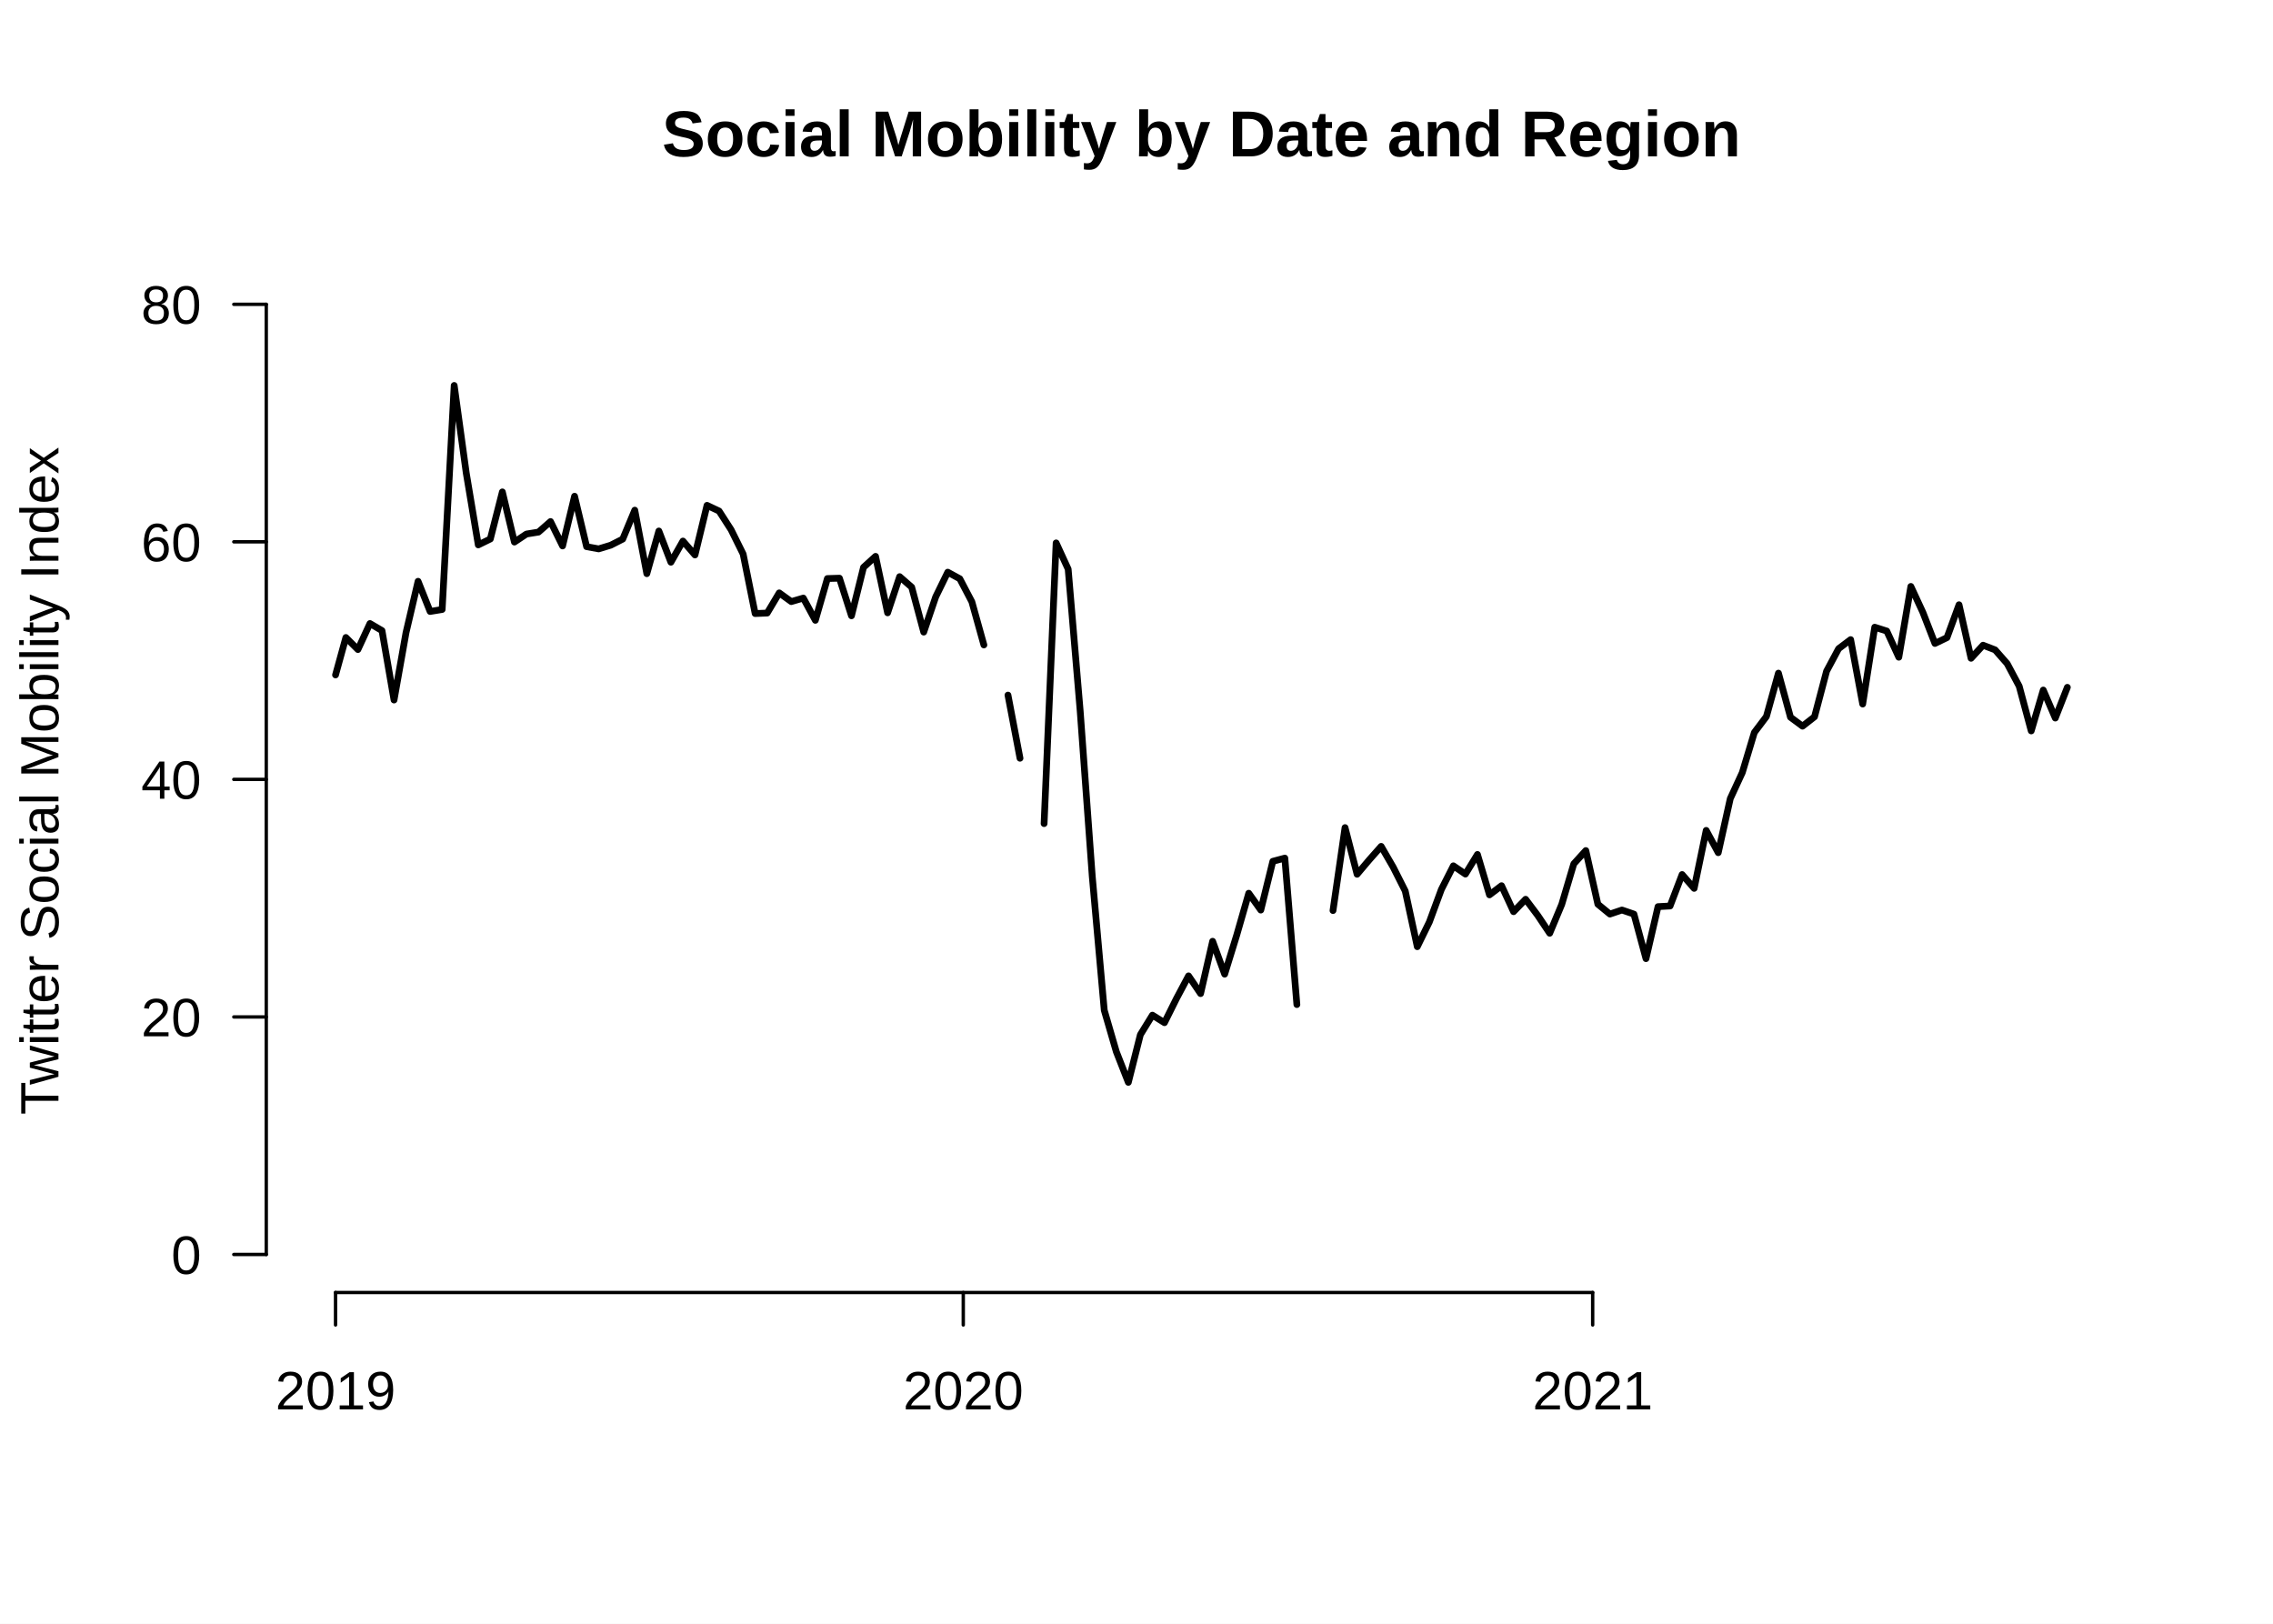
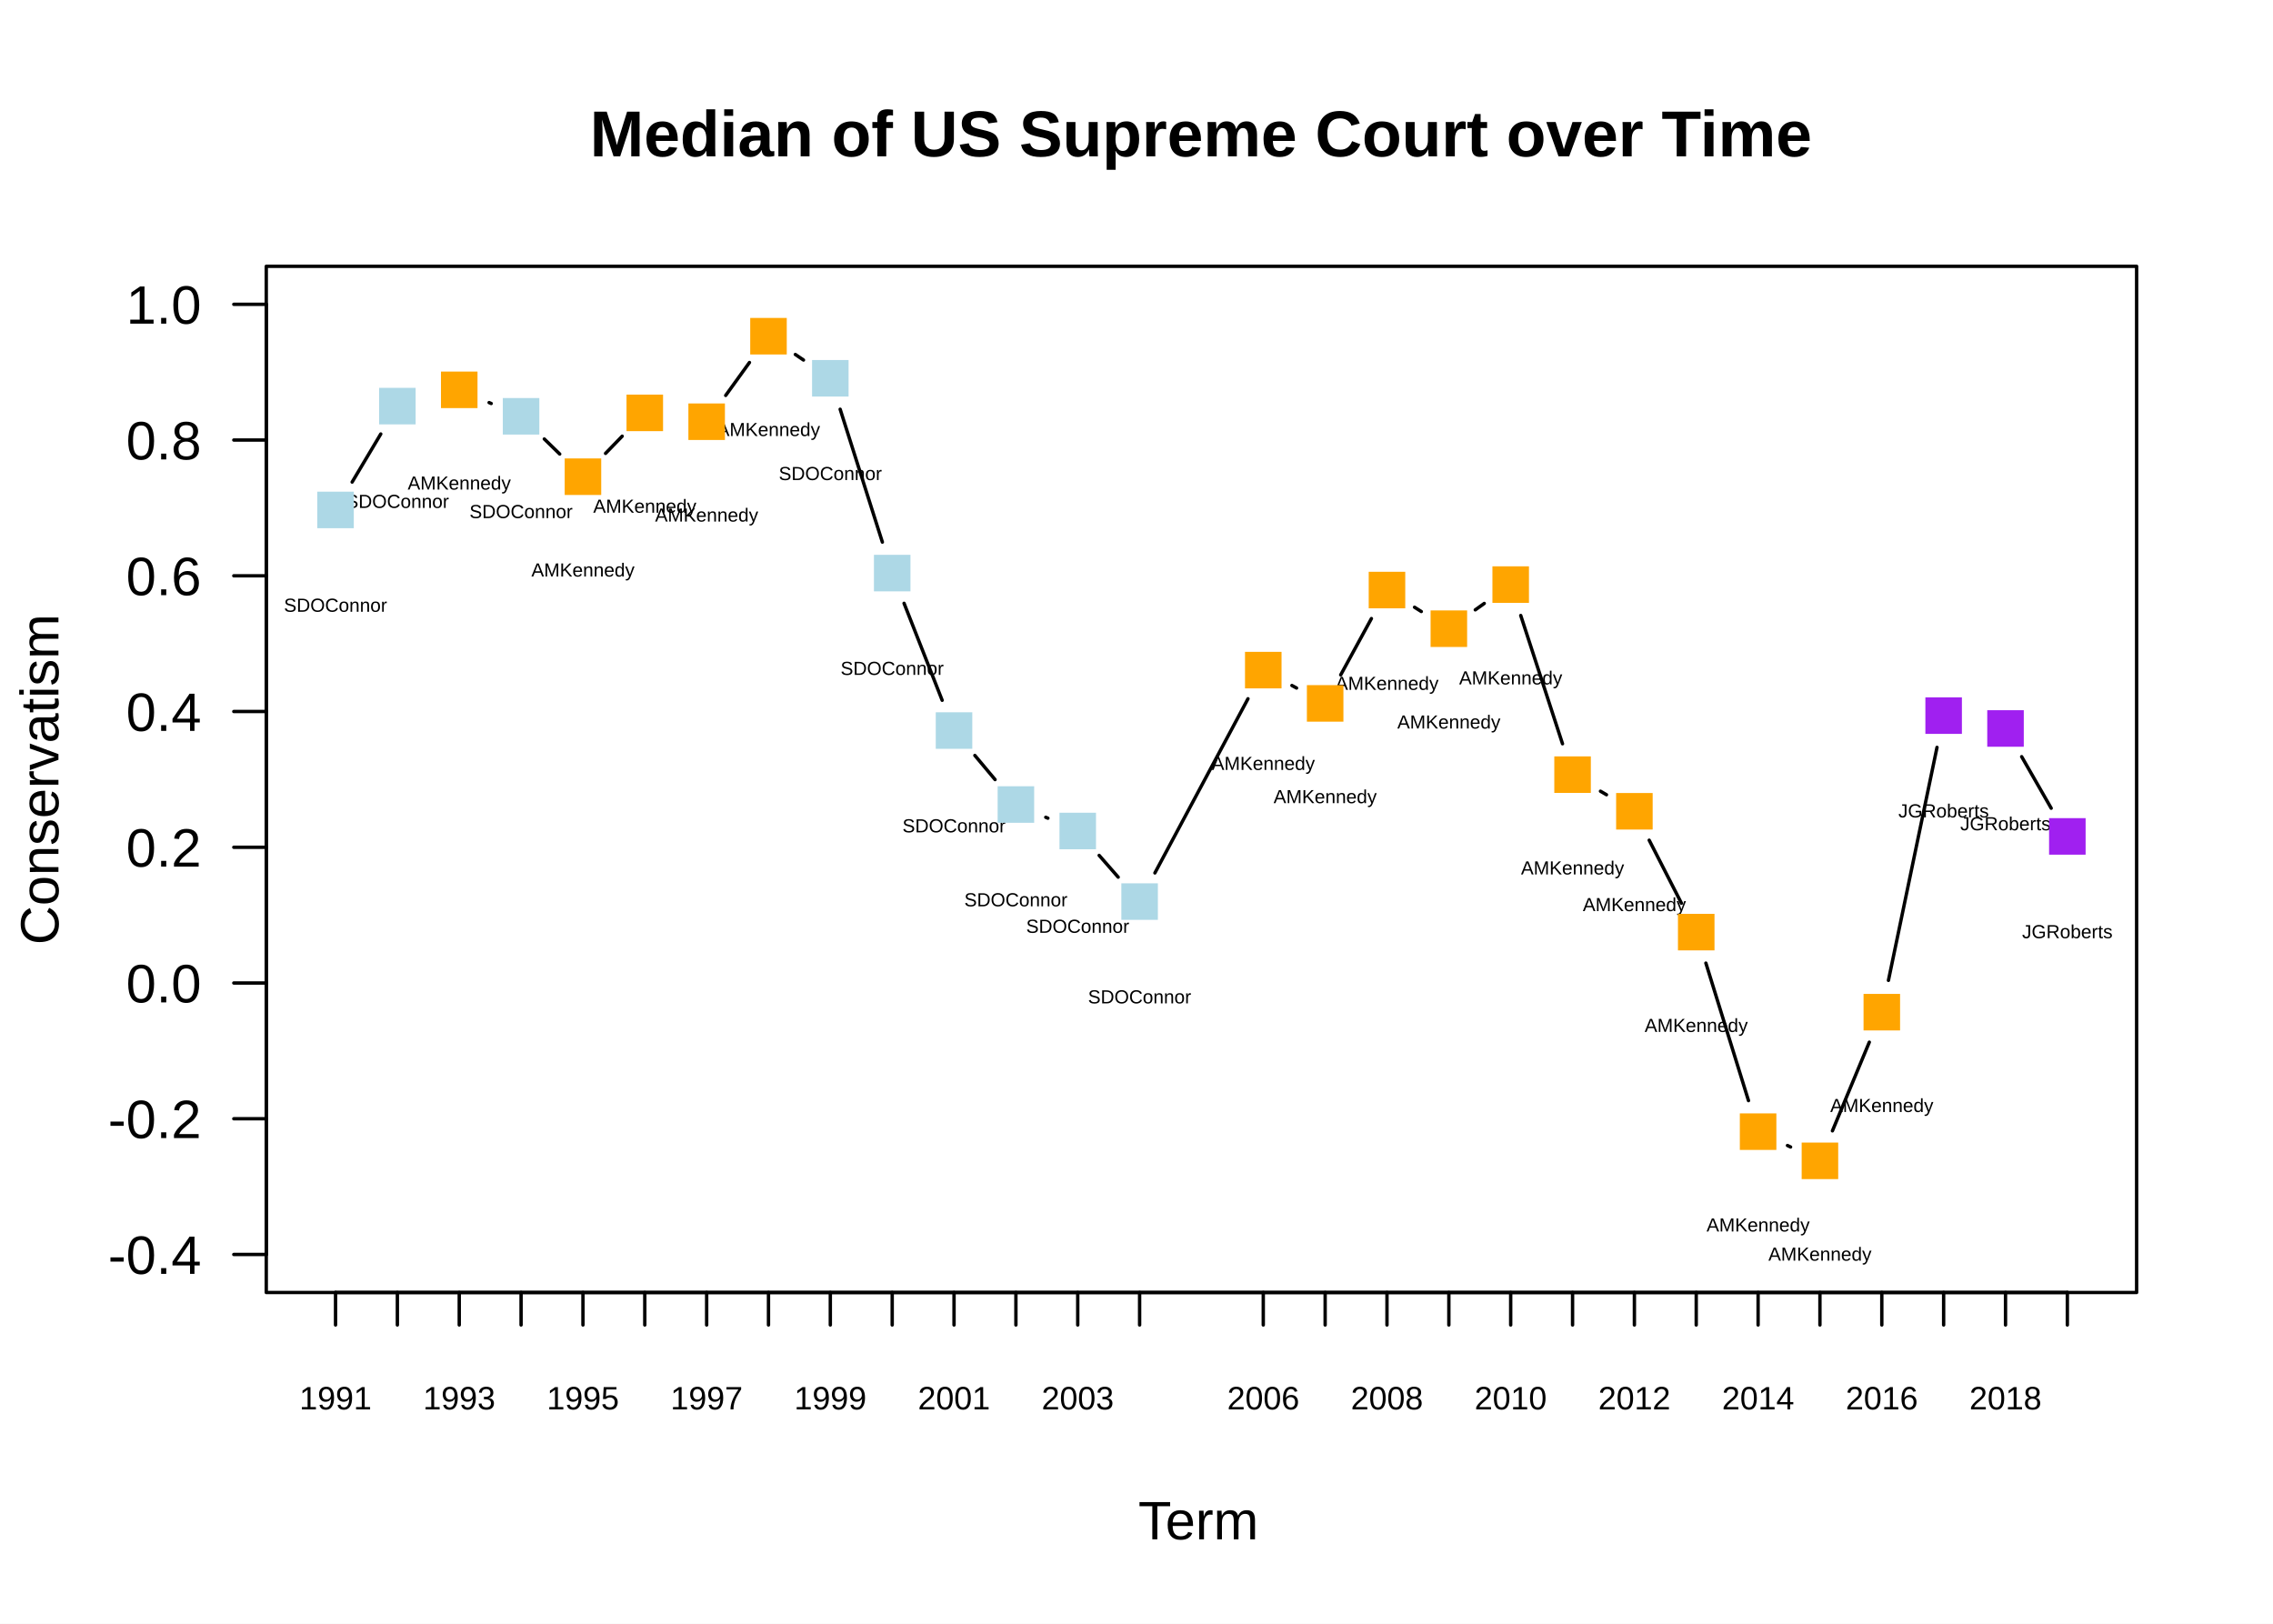
<svg xmlns="http://www.w3.org/2000/svg" viewBox="0 0 504.00 360.00">
  <defs>
    <style type="text/css">
    line, polyline, polygon, path, rect, circle {
      fill: none;
      stroke: #000000;
      stroke-linecap: round;
      stroke-linejoin: round;
      stroke-miterlimit: 10.00;
    }
  </style>
  </defs>
  <rect width="100%" height="100%" style="stroke: none; fill: #FFFFFF;" />
  <defs>
    <clipPath id="cpNTkuMDR8NDczLjc2fDI4Ni41Nnw1OS4wNA==">
      <rect x="59.04" y="59.04" width="414.72" height="227.52" />
    </clipPath>
  </defs>
-   <polyline points="74.40,149.64 76.69,141.34 79.36,144.01 82.03,138.24 84.70,139.81 87.37,155.20 90.03,140.25 92.70,128.88 95.37,135.57 98.04,135.13 100.71,85.46 103.38,104.86 106.05,120.81 108.72,119.50 111.39,109.06 114.06,120.18 116.73,118.40 119.40,117.97 122.07,115.63 124.74,121.04 127.40,110.02 130.07,121.20 132.74,121.69 135.41,120.88 138.08,119.52 140.75,113.11 143.42,127.19 146.09,117.73 148.76,124.65 151.43,119.96 154.10,123.04 156.77,112.04 159.44,113.30 162.11,117.45 164.78,122.84 167.44,136.03 170.11,135.92 172.78,131.45 175.45,133.38 178.12,132.60 180.79,137.53 183.46,128.27 186.13,128.19 188.80,136.53 191.47,125.78 194.14,123.35 196.81,135.87 199.48,127.85 202.15,130.18 204.82,140.14 207.48,132.32 210.15,126.86 212.82,128.32 215.49,133.41 218.16,142.99 " style="stroke-width: 1.50;" clip-path="url(#cpNTkuMDR8NDczLjc2fDI4Ni41Nnw1OS4wNA==)" />
-   <polyline points="223.50,154.11 226.17,168.11 " style="stroke-width: 1.50;" clip-path="url(#cpNTkuMDR8NDczLjc2fDI4Ni41Nnw1OS4wNA==)" />
-   <polyline points="231.51,182.60 234.18,120.37 236.85,126.18 239.52,157.71 242.19,194.29 244.85,223.98 247.52,233.16 250.19,239.97 252.86,229.40 255.53,225.07 258.20,226.74 260.87,221.38 263.54,216.36 266.21,220.29 268.88,208.69 271.55,215.98 274.22,207.33 276.89,198.04 279.56,201.77 282.23,190.96 284.89,190.25 287.56,222.72 " style="stroke-width: 1.50;" clip-path="url(#cpNTkuMDR8NDczLjc2fDI4Ni41Nnw1OS4wNA==)" />
-   <polyline points="295.57,201.88 298.24,183.49 300.91,193.83 303.58,190.67 306.25,187.65 308.92,192.26 311.59,197.55 314.26,209.89 316.93,204.43 319.60,197.20 322.26,191.96 324.93,193.79 327.60,189.44 330.27,198.40 332.94,196.37 335.61,202.13 338.28,199.38 340.95,202.93 343.62,206.91 346.29,200.52 348.96,191.52 351.63,188.58 354.30,200.47 356.97,202.66 359.64,201.76 362.30,202.67 364.97,212.54 367.64,201.01 370.31,200.87 372.98,193.89 375.65,196.96 378.32,184.11 380.99,189.05 383.66,177.06 386.33,171.28 389.00,162.40 391.67,158.86 394.34,149.24 397.01,159.02 399.68,161.00 402.34,158.92 405.01,148.81 407.68,143.82 410.35,141.81 413.02,156.09 415.69,139.06 418.36,139.91 421.03,145.71 423.70,130.02 426.37,135.78 429.04,142.66 431.71,141.37 434.38,134.08 437.05,145.95 439.71,143.05 442.38,144.08 445.05,147.12 447.72,152.13 450.39,162.05 453.06,152.99 455.73,159.20 458.40,152.39 " style="stroke-width: 1.50;" clip-path="url(#cpNTkuMDR8NDczLjc2fDI4Ni41Nnw1OS4wNA==)" />
+   <line x1="78.08" y1="106.88" x2="84.43" y2="96.22" style="stroke-width: 0.75;" clip-path="url(#cpNTkuMDR8NDczLjc2fDI4Ni41Nnw1OS4wNA==)" />
+   <line x1="108.45" y1="89.26" x2="108.92" y2="89.46" style="stroke-width: 0.75;" clip-path="url(#cpNTkuMDR8NDczLjc2fDI4Ni41Nnw1OS4wNA==)" />
+   <line x1="120.69" y1="97.33" x2="124.11" y2="100.66" style="stroke-width: 0.75;" clip-path="url(#cpNTkuMDR8NDczLjc2fDI4Ni41Nnw1OS4wNA==)" />
+   <line x1="134.27" y1="100.52" x2="137.96" y2="96.71" style="stroke-width: 0.75;" clip-path="url(#cpNTkuMDR8NDczLjc2fDI4Ni41Nnw1OS4wNA==)" />
+   <line x1="160.91" y1="87.67" x2="166.18" y2="80.37" style="stroke-width: 0.75;" clip-path="url(#cpNTkuMDR8NDczLjc2fDI4Ni41Nnw1OS4wNA==)" />
+   <line x1="176.35" y1="78.59" x2="178.16" y2="79.82" style="stroke-width: 0.75;" clip-path="url(#cpNTkuMDR8NDczLjc2fDI4Ni41Nnw1OS4wNA==)" />
+   <line x1="186.29" y1="90.73" x2="195.65" y2="120.19" style="stroke-width: 0.75;" clip-path="url(#cpNTkuMDR8NDczLjc2fDI4Ni41Nnw1OS4wNA==)" />
+   <line x1="200.46" y1="133.76" x2="208.91" y2="155.26" style="stroke-width: 0.75;" clip-path="url(#cpNTkuMDR8NDczLjc2fDI4Ni41Nnw1OS4wNA==)" />
+   <line x1="216.16" y1="167.49" x2="220.64" y2="172.84" style="stroke-width: 0.75;" clip-path="url(#cpNTkuMDR8NDczLjc2fDI4Ni41Nnw1OS4wNA==)" />
+   <line x1="231.88" y1="181.20" x2="232.35" y2="181.40" style="stroke-width: 0.75;" clip-path="url(#cpNTkuMDR8NDczLjc2fDI4Ni41Nnw1OS4wNA==)" />
+   <line x1="243.72" y1="189.65" x2="247.94" y2="194.47" style="stroke-width: 0.75;" clip-path="url(#cpNTkuMDR8NDczLjc2fDI4Ni41Nnw1OS4wNA==)" />
+   <line x1="256.08" y1="193.54" x2="276.72" y2="154.92" style="stroke-width: 0.75;" clip-path="url(#cpNTkuMDR8NDczLjc2fDI4Ni41Nnw1OS4wNA==)" />
+   <line x1="286.46" y1="151.98" x2="287.49" y2="152.54" style="stroke-width: 0.75;" clip-path="url(#cpNTkuMDR8NDczLjc2fDI4Ni41Nnw1OS4wNA==)" />
+   <line x1="297.28" y1="149.63" x2="304.09" y2="137.14" style="stroke-width: 0.75;" clip-path="url(#cpNTkuMDR8NDczLjc2fDI4Ni41Nnw1OS4wNA==)" />
+   <line x1="313.65" y1="134.63" x2="315.15" y2="135.58" style="stroke-width: 0.75;" clip-path="url(#cpNTkuMDR8NDczLjc2fDI4Ni41Nnw1OS4wNA==)" />
+   <line x1="327.12" y1="135.21" x2="329.11" y2="133.79" style="stroke-width: 0.75;" clip-path="url(#cpNTkuMDR8NDczLjc2fDI4Ni41Nnw1OS4wNA==)" />
+   <line x1="337.20" y1="136.46" x2="346.46" y2="164.90" style="stroke-width: 0.75;" clip-path="url(#cpNTkuMDR8NDczLjc2fDI4Ni41Nnw1OS4wNA==)" />
+   <line x1="354.88" y1="175.42" x2="356.21" y2="176.20" style="stroke-width: 0.75;" clip-path="url(#cpNTkuMDR8NDczLjc2fDI4Ni41Nnw1OS4wNA==)" />
+   <line x1="365.68" y1="186.28" x2="372.83" y2="200.25" style="stroke-width: 0.75;" clip-path="url(#cpNTkuMDR8NDczLjc2fDI4Ni41Nnw1OS4wNA==)" />
+   <line x1="378.25" y1="213.53" x2="387.70" y2="244.02" style="stroke-width: 0.75;" clip-path="url(#cpNTkuMDR8NDczLjc2fDI4Ni41Nnw1OS4wNA==)" />
+   <line x1="396.34" y1="253.97" x2="397.03" y2="254.30" style="stroke-width: 0.75;" clip-path="url(#cpNTkuMDR8NDczLjc2fDI4Ni41Nnw1OS4wNA==)" />
+   <line x1="406.31" y1="250.72" x2="414.49" y2="231.06" style="stroke-width: 0.75;" clip-path="url(#cpNTkuMDR8NDczLjc2fDI4Ni41Nnw1OS4wNA==)" />
+   <line x1="418.73" y1="217.36" x2="429.50" y2="165.70" style="stroke-width: 0.75;" clip-path="url(#cpNTkuMDR8NDczLjc2fDI4Ni41Nnw1OS4wNA==)" />
+   <line x1="448.27" y1="167.76" x2="454.82" y2="179.19" style="stroke-width: 0.75;" clip-path="url(#cpNTkuMDR8NDczLjc2fDI4Ni41Nnw1OS4wNA==)" />
+   <circle cx="74.40" cy="113.06" r="2.70" style="stroke-width: 0.75;" clip-path="url(#cpNTkuMDR8NDczLjc2fDI4Ni41Nnw1OS4wNA==)" />
+   <circle cx="88.11" cy="90.04" r="2.70" style="stroke-width: 0.75;" clip-path="url(#cpNTkuMDR8NDczLjc2fDI4Ni41Nnw1OS4wNA==)" />
+   <circle cx="101.83" cy="86.43" r="2.70" style="stroke-width: 0.75;" clip-path="url(#cpNTkuMDR8NDczLjc2fDI4Ni41Nnw1OS4wNA==)" />
+   <circle cx="115.54" cy="92.30" r="2.70" style="stroke-width: 0.75;" clip-path="url(#cpNTkuMDR8NDczLjc2fDI4Ni41Nnw1OS4wNA==)" />
+   <circle cx="129.26" cy="105.69" r="2.70" style="stroke-width: 0.75;" clip-path="url(#cpNTkuMDR8NDczLjc2fDI4Ni41Nnw1OS4wNA==)" />
+   <circle cx="142.97" cy="91.54" r="2.70" style="stroke-width: 0.75;" clip-path="url(#cpNTkuMDR8NDczLjc2fDI4Ni41Nnw1OS4wNA==)" />
+   <circle cx="156.69" cy="93.50" r="2.70" style="stroke-width: 0.75;" clip-path="url(#cpNTkuMDR8NDczLjc2fDI4Ni41Nnw1OS4wNA==)" />
+   <circle cx="170.40" cy="74.54" r="2.70" style="stroke-width: 0.75;" clip-path="url(#cpNTkuMDR8NDczLjc2fDI4Ni41Nnw1OS4wNA==)" />
+   <circle cx="184.11" cy="83.87" r="2.70" style="stroke-width: 0.75;" clip-path="url(#cpNTkuMDR8NDczLjc2fDI4Ni41Nnw1OS4wNA==)" />
+   <circle cx="197.83" cy="127.06" r="2.70" style="stroke-width: 0.75;" clip-path="url(#cpNTkuMDR8NDczLjc2fDI4Ni41Nnw1OS4wNA==)" />
+   <circle cx="211.54" cy="161.97" r="2.70" style="stroke-width: 0.75;" clip-path="url(#cpNTkuMDR8NDczLjc2fDI4Ni41Nnw1OS4wNA==)" />
+   <circle cx="225.26" cy="178.37" r="2.70" style="stroke-width: 0.75;" clip-path="url(#cpNTkuMDR8NDczLjc2fDI4Ni41Nnw1OS4wNA==)" />
+   <circle cx="238.97" cy="184.24" r="2.70" style="stroke-width: 0.75;" clip-path="url(#cpNTkuMDR8NDczLjc2fDI4Ni41Nnw1OS4wNA==)" />
+   <circle cx="252.69" cy="199.89" r="2.70" style="stroke-width: 0.75;" clip-path="url(#cpNTkuMDR8NDczLjc2fDI4Ni41Nnw1OS4wNA==)" />
+   <circle cx="280.11" cy="148.57" r="2.70" style="stroke-width: 0.75;" clip-path="url(#cpNTkuMDR8NDczLjc2fDI4Ni41Nnw1OS4wNA==)" />
+   <circle cx="293.83" cy="155.95" r="2.70" style="stroke-width: 0.75;" clip-path="url(#cpNTkuMDR8NDczLjc2fDI4Ni41Nnw1OS4wNA==)" />
+   <circle cx="307.54" cy="130.82" r="2.70" style="stroke-width: 0.75;" clip-path="url(#cpNTkuMDR8NDczLjc2fDI4Ni41Nnw1OS4wNA==)" />
+   <circle cx="321.26" cy="139.39" r="2.70" style="stroke-width: 0.75;" clip-path="url(#cpNTkuMDR8NDczLjc2fDI4Ni41Nnw1OS4wNA==)" />
+   <circle cx="334.97" cy="129.61" r="2.70" style="stroke-width: 0.75;" clip-path="url(#cpNTkuMDR8NDczLjc2fDI4Ni41Nnw1OS4wNA==)" />
+   <circle cx="348.69" cy="171.75" r="2.70" style="stroke-width: 0.75;" clip-path="url(#cpNTkuMDR8NDczLjc2fDI4Ni41Nnw1OS4wNA==)" />
+   <circle cx="362.40" cy="179.87" r="2.70" style="stroke-width: 0.75;" clip-path="url(#cpNTkuMDR8NDczLjc2fDI4Ni41Nnw1OS4wNA==)" />
+   <circle cx="376.11" cy="206.66" r="2.70" style="stroke-width: 0.75;" clip-path="url(#cpNTkuMDR8NDczLjc2fDI4Ni41Nnw1OS4wNA==)" />
+   <circle cx="389.83" cy="250.90" r="2.70" style="stroke-width: 0.75;" clip-path="url(#cpNTkuMDR8NDczLjc2fDI4Ni41Nnw1OS4wNA==)" />
+   <circle cx="403.54" cy="257.37" r="2.70" style="stroke-width: 0.75;" clip-path="url(#cpNTkuMDR8NDczLjc2fDI4Ni41Nnw1OS4wNA==)" />
+   <circle cx="417.26" cy="224.41" r="2.70" style="stroke-width: 0.75;" clip-path="url(#cpNTkuMDR8NDczLjc2fDI4Ni41Nnw1OS4wNA==)" />
+   <circle cx="430.97" cy="158.66" r="2.70" style="stroke-width: 0.75;" clip-path="url(#cpNTkuMDR8NDczLjc2fDI4Ni41Nnw1OS4wNA==)" />
+   <circle cx="444.69" cy="161.51" r="2.70" style="stroke-width: 0.75;" clip-path="url(#cpNTkuMDR8NDczLjc2fDI4Ni41Nnw1OS4wNA==)" />
+   <circle cx="458.40" cy="185.44" r="2.70" style="stroke-width: 0.75;" clip-path="url(#cpNTkuMDR8NDczLjc2fDI4Ni41Nnw1OS4wNA==)" />
  <defs>
    <clipPath id="cpMC4wMHw1MDQuMDB8MzYwLjAwfDAuMDA=">
      <rect x="0.00" y="0.00" width="504.00" height="360.00" />
    </clipPath>
  </defs>
-   <line x1="74.40" y1="286.56" x2="353.15" y2="286.56" style="stroke-width: 0.75;" clip-path="url(#cpMC4wMHw1MDQuMDB8MzYwLjAwfDAuMDA=)" />
-   <line x1="74.40" y1="286.56" x2="74.40" y2="293.76" style="stroke-width: 0.75;" clip-path="url(#cpMC4wMHw1MDQuMDB8MzYwLjAwfDAuMDA=)" />
-   <line x1="213.59" y1="286.56" x2="213.59" y2="293.76" style="stroke-width: 0.75;" clip-path="url(#cpMC4wMHw1MDQuMDB8MzYwLjAwfDAuMDA=)" />
-   <line x1="353.15" y1="286.56" x2="353.15" y2="293.76" style="stroke-width: 0.75;" clip-path="url(#cpMC4wMHw1MDQuMDB8MzYwLjAwfDAuMDA=)" />
-   <g clip-path="url(#cpMC4wMHw1MDQuMDB8MzYwLjAwfDAuMDA=)">
-     <text x="61.05" y="312.48" style="font-size: 12.00px; font-family: Arial;" textLength="26.70px" lengthAdjust="spacingAndGlyphs">2019</text>
-   </g>
-   <g clip-path="url(#cpMC4wMHw1MDQuMDB8MzYwLjAwfDAuMDA=)">
-     <text x="200.24" y="312.48" style="font-size: 12.00px; font-family: Arial;" textLength="26.70px" lengthAdjust="spacingAndGlyphs">2020</text>
-   </g>
-   <g clip-path="url(#cpMC4wMHw1MDQuMDB8MzYwLjAwfDAuMDA=)">
-     <text x="339.81" y="312.48" style="font-size: 12.00px; font-family: Arial;" textLength="26.70px" lengthAdjust="spacingAndGlyphs">2021</text>
-   </g>
  <line x1="59.04" y1="278.13" x2="59.04" y2="67.47" style="stroke-width: 0.75;" clip-path="url(#cpMC4wMHw1MDQuMDB8MzYwLjAwfDAuMDA=)" />
  <line x1="59.04" y1="278.13" x2="51.84" y2="278.13" style="stroke-width: 0.75;" clip-path="url(#cpMC4wMHw1MDQuMDB8MzYwLjAwfDAuMDA=)" />
-   <line x1="59.04" y1="225.47" x2="51.84" y2="225.47" style="stroke-width: 0.75;" clip-path="url(#cpMC4wMHw1MDQuMDB8MzYwLjAwfDAuMDA=)" />
-   <line x1="59.04" y1="172.80" x2="51.84" y2="172.80" style="stroke-width: 0.75;" clip-path="url(#cpMC4wMHw1MDQuMDB8MzYwLjAwfDAuMDA=)" />
-   <line x1="59.04" y1="120.13" x2="51.84" y2="120.13" style="stroke-width: 0.75;" clip-path="url(#cpMC4wMHw1MDQuMDB8MzYwLjAwfDAuMDA=)" />
+   <line x1="59.04" y1="248.04" x2="51.84" y2="248.04" style="stroke-width: 0.75;" clip-path="url(#cpMC4wMHw1MDQuMDB8MzYwLjAwfDAuMDA=)" />
+   <line x1="59.04" y1="217.94" x2="51.84" y2="217.94" style="stroke-width: 0.75;" clip-path="url(#cpMC4wMHw1MDQuMDB8MzYwLjAwfDAuMDA=)" />
+   <line x1="59.04" y1="187.85" x2="51.84" y2="187.85" style="stroke-width: 0.75;" clip-path="url(#cpMC4wMHw1MDQuMDB8MzYwLjAwfDAuMDA=)" />
+   <line x1="59.04" y1="157.75" x2="51.84" y2="157.75" style="stroke-width: 0.75;" clip-path="url(#cpMC4wMHw1MDQuMDB8MzYwLjAwfDAuMDA=)" />
+   <line x1="59.04" y1="127.66" x2="51.84" y2="127.66" style="stroke-width: 0.75;" clip-path="url(#cpMC4wMHw1MDQuMDB8MzYwLjAwfDAuMDA=)" />
+   <line x1="59.04" y1="97.56" x2="51.84" y2="97.56" style="stroke-width: 0.75;" clip-path="url(#cpMC4wMHw1MDQuMDB8MzYwLjAwfDAuMDA=)" />
  <line x1="59.04" y1="67.47" x2="51.84" y2="67.47" style="stroke-width: 0.75;" clip-path="url(#cpMC4wMHw1MDQuMDB8MzYwLjAwfDAuMDA=)" />
  <g clip-path="url(#cpMC4wMHw1MDQuMDB8MzYwLjAwfDAuMDA=)">
-     <text x="37.97" y="282.43" style="font-size: 12.00px; font-family: Arial;" textLength="6.67px" lengthAdjust="spacingAndGlyphs">0</text>
-   </g>
-   <g clip-path="url(#cpMC4wMHw1MDQuMDB8MzYwLjAwfDAuMDA=)">
-     <text x="31.29" y="229.76" style="font-size: 12.00px; font-family: Arial;" textLength="13.35px" lengthAdjust="spacingAndGlyphs">20</text>
-   </g>
-   <g clip-path="url(#cpMC4wMHw1MDQuMDB8MzYwLjAwfDAuMDA=)">
-     <text x="31.29" y="177.09" style="font-size: 12.00px; font-family: Arial;" textLength="13.35px" lengthAdjust="spacingAndGlyphs">40</text>
-   </g>
-   <g clip-path="url(#cpMC4wMHw1MDQuMDB8MzYwLjAwfDAuMDA=)">
-     <text x="31.29" y="124.43" style="font-size: 12.00px; font-family: Arial;" textLength="13.35px" lengthAdjust="spacingAndGlyphs">60</text>
-   </g>
-   <g clip-path="url(#cpMC4wMHw1MDQuMDB8MzYwLjAwfDAuMDA=)">
-     <text x="31.29" y="71.76" style="font-size: 12.00px; font-family: Arial;" textLength="13.35px" lengthAdjust="spacingAndGlyphs">80</text>
-   </g>
-   <g clip-path="url(#cpMC4wMHw1MDQuMDB8MzYwLjAwfDAuMDA=)">
-     <text x="146.78" y="34.67" style="font-size: 14.40px; font-weight: bold; font-family: Arial;" textLength="239.23px" lengthAdjust="spacingAndGlyphs">Social Mobility by Date and Region</text>
-   </g>
-   <g clip-path="url(#cpMC4wMHw1MDQuMDB8MzYwLjAwfDAuMDA=)">
-     <text transform="translate(12.96,247.16) rotate(-90)" style="font-size: 12.00px; font-family: Arial;" textLength="148.72px" lengthAdjust="spacingAndGlyphs">Twitter Social Mobility Index</text>
+     <text x="23.96" y="282.43" style="font-size: 12.00px; font-family: Arial;" textLength="20.68px" lengthAdjust="spacingAndGlyphs">-0.4</text>
+   </g>
+   <g clip-path="url(#cpMC4wMHw1MDQuMDB8MzYwLjAwfDAuMDA=)">
+     <text x="23.96" y="252.33" style="font-size: 12.00px; font-family: Arial;" textLength="20.68px" lengthAdjust="spacingAndGlyphs">-0.2</text>
+   </g>
+   <g clip-path="url(#cpMC4wMHw1MDQuMDB8MzYwLjAwfDAuMDA=)">
+     <text x="27.96" y="222.24" style="font-size: 12.00px; font-family: Arial;" textLength="16.68px" lengthAdjust="spacingAndGlyphs">0.0</text>
+   </g>
+   <g clip-path="url(#cpMC4wMHw1MDQuMDB8MzYwLjAwfDAuMDA=)">
+     <text x="27.96" y="192.14" style="font-size: 12.00px; font-family: Arial;" textLength="16.68px" lengthAdjust="spacingAndGlyphs">0.2</text>
+   </g>
+   <g clip-path="url(#cpMC4wMHw1MDQuMDB8MzYwLjAwfDAuMDA=)">
+     <text x="27.96" y="162.05" style="font-size: 12.00px; font-family: Arial;" textLength="16.68px" lengthAdjust="spacingAndGlyphs">0.4</text>
+   </g>
+   <g clip-path="url(#cpMC4wMHw1MDQuMDB8MzYwLjAwfDAuMDA=)">
+     <text x="27.96" y="131.95" style="font-size: 12.00px; font-family: Arial;" textLength="16.68px" lengthAdjust="spacingAndGlyphs">0.6</text>
+   </g>
+   <g clip-path="url(#cpMC4wMHw1MDQuMDB8MzYwLjAwfDAuMDA=)">
+     <text x="27.96" y="101.86" style="font-size: 12.00px; font-family: Arial;" textLength="16.68px" lengthAdjust="spacingAndGlyphs">0.8</text>
+   </g>
+   <g clip-path="url(#cpMC4wMHw1MDQuMDB8MzYwLjAwfDAuMDA=)">
+     <text x="27.96" y="71.76" style="font-size: 12.00px; font-family: Arial;" textLength="16.68px" lengthAdjust="spacingAndGlyphs">1.0</text>
+   </g>
+   <polyline points="59.04,286.56 473.76,286.56 473.76,59.04 59.04,59.04 59.04,286.56 " style="stroke-width: 0.75;" clip-path="url(#cpMC4wMHw1MDQuMDB8MzYwLjAwfDAuMDA=)" />
+   <g clip-path="url(#cpMC4wMHw1MDQuMDB8MzYwLjAwfDAuMDA=)">
+     <text x="130.78" y="34.67" style="font-size: 14.40px; font-weight: bold; font-family: Arial;" textLength="271.24px" lengthAdjust="spacingAndGlyphs">Median of US Supreme Court over Time</text>
+   </g>
+   <g clip-path="url(#cpMC4wMHw1MDQuMDB8MzYwLjAwfDAuMDA=)">
+     <text x="252.40" y="341.28" style="font-size: 12.00px; font-family: Arial;" textLength="28.00px" lengthAdjust="spacingAndGlyphs">Term</text>
+   </g>
+   <g clip-path="url(#cpMC4wMHw1MDQuMDB8MzYwLjAwfDAuMDA=)">
+     <text transform="translate(12.96,209.48) rotate(-90)" style="font-size: 12.00px; font-family: Arial;" textLength="73.35px" lengthAdjust="spacingAndGlyphs">Conservatism</text>
+   </g>
+   <defs>
+     <clipPath id="cpNTkuMDR8NDczLjc2fDI4Ni41Nnw1OS4wNA==">
+       <rect x="59.04" y="59.04" width="414.72" height="227.52" />
+     </clipPath>
+   </defs>
+   <g clip-path="url(#cpNTkuMDR8NDczLjc2fDI4Ni41Nnw1OS4wNA==)">
+     <text x="62.96" y="135.63" style="font-size: 4.20px; font-family: Arial;" textLength="22.88px" lengthAdjust="spacingAndGlyphs">SDOConnor</text>
+   </g>
+   <g clip-path="url(#cpNTkuMDR8NDczLjc2fDI4Ni41Nnw1OS4wNA==)">
+     <text x="76.68" y="112.61" style="font-size: 4.20px; font-family: Arial;" textLength="22.88px" lengthAdjust="spacingAndGlyphs">SDOConnor</text>
+   </g>
+   <g clip-path="url(#cpNTkuMDR8NDczLjc2fDI4Ni41Nnw1OS4wNA==)">
+     <text x="90.39" y="108.55" style="font-size: 4.20px; font-family: Arial;" textLength="22.88px" lengthAdjust="spacingAndGlyphs">AMKennedy</text>
+   </g>
+   <g clip-path="url(#cpNTkuMDR8NDczLjc2fDI4Ni41Nnw1OS4wNA==)">
+     <text x="104.10" y="114.87" style="font-size: 4.20px; font-family: Arial;" textLength="22.88px" lengthAdjust="spacingAndGlyphs">SDOConnor</text>
+   </g>
+   <g clip-path="url(#cpNTkuMDR8NDczLjc2fDI4Ni41Nnw1OS4wNA==)">
+     <text x="117.82" y="127.82" style="font-size: 4.20px; font-family: Arial;" textLength="22.88px" lengthAdjust="spacingAndGlyphs">AMKennedy</text>
+   </g>
+   <g clip-path="url(#cpNTkuMDR8NDczLjc2fDI4Ni41Nnw1OS4wNA==)">
+     <text x="131.53" y="113.67" style="font-size: 4.20px; font-family: Arial;" textLength="22.88px" lengthAdjust="spacingAndGlyphs">AMKennedy</text>
+   </g>
+   <g clip-path="url(#cpNTkuMDR8NDczLjc2fDI4Ni41Nnw1OS4wNA==)">
+     <text x="145.25" y="115.63" style="font-size: 4.20px; font-family: Arial;" textLength="22.88px" lengthAdjust="spacingAndGlyphs">AMKennedy</text>
+   </g>
+   <g clip-path="url(#cpNTkuMDR8NDczLjc2fDI4Ni41Nnw1OS4wNA==)">
+     <text x="158.96" y="96.67" style="font-size: 4.20px; font-family: Arial;" textLength="22.88px" lengthAdjust="spacingAndGlyphs">AMKennedy</text>
+   </g>
+   <g clip-path="url(#cpNTkuMDR8NDczLjc2fDI4Ni41Nnw1OS4wNA==)">
+     <text x="172.68" y="106.44" style="font-size: 4.20px; font-family: Arial;" textLength="22.88px" lengthAdjust="spacingAndGlyphs">SDOConnor</text>
+   </g>
+   <g clip-path="url(#cpNTkuMDR8NDczLjc2fDI4Ni41Nnw1OS4wNA==)">
+     <text x="186.39" y="149.63" style="font-size: 4.20px; font-family: Arial;" textLength="22.88px" lengthAdjust="spacingAndGlyphs">SDOConnor</text>
+   </g>
+   <g clip-path="url(#cpNTkuMDR8NDczLjc2fDI4Ni41Nnw1OS4wNA==)">
+     <text x="200.10" y="184.54" style="font-size: 4.20px; font-family: Arial;" textLength="22.88px" lengthAdjust="spacingAndGlyphs">SDOConnor</text>
+   </g>
+   <g clip-path="url(#cpNTkuMDR8NDczLjc2fDI4Ni41Nnw1OS4wNA==)">
+     <text x="213.82" y="200.94" style="font-size: 4.20px; font-family: Arial;" textLength="22.88px" lengthAdjust="spacingAndGlyphs">SDOConnor</text>
+   </g>
+   <g clip-path="url(#cpNTkuMDR8NDczLjc2fDI4Ni41Nnw1OS4wNA==)">
+     <text x="227.53" y="206.81" style="font-size: 4.20px; font-family: Arial;" textLength="22.88px" lengthAdjust="spacingAndGlyphs">SDOConnor</text>
+   </g>
+   <g clip-path="url(#cpNTkuMDR8NDczLjc2fDI4Ni41Nnw1OS4wNA==)">
+     <text x="241.25" y="222.46" style="font-size: 4.20px; font-family: Arial;" textLength="22.88px" lengthAdjust="spacingAndGlyphs">SDOConnor</text>
+   </g>
+   <g clip-path="url(#cpNTkuMDR8NDczLjc2fDI4Ni41Nnw1OS4wNA==)">
+     <text x="268.67" y="170.70" style="font-size: 4.20px; font-family: Arial;" textLength="22.88px" lengthAdjust="spacingAndGlyphs">AMKennedy</text>
+   </g>
+   <g clip-path="url(#cpNTkuMDR8NDczLjc2fDI4Ni41Nnw1OS4wNA==)">
+     <text x="282.39" y="178.07" style="font-size: 4.20px; font-family: Arial;" textLength="22.88px" lengthAdjust="spacingAndGlyphs">AMKennedy</text>
+   </g>
+   <g clip-path="url(#cpNTkuMDR8NDczLjc2fDI4Ni41Nnw1OS4wNA==)">
+     <text x="296.10" y="152.95" style="font-size: 4.20px; font-family: Arial;" textLength="22.88px" lengthAdjust="spacingAndGlyphs">AMKennedy</text>
+   </g>
+   <g clip-path="url(#cpNTkuMDR8NDczLjc2fDI4Ni41Nnw1OS4wNA==)">
+     <text x="309.82" y="161.52" style="font-size: 4.20px; font-family: Arial;" textLength="22.88px" lengthAdjust="spacingAndGlyphs">AMKennedy</text>
+   </g>
+   <g clip-path="url(#cpNTkuMDR8NDczLjc2fDI4Ni41Nnw1OS4wNA==)">
+     <text x="323.53" y="151.74" style="font-size: 4.20px; font-family: Arial;" textLength="22.88px" lengthAdjust="spacingAndGlyphs">AMKennedy</text>
+   </g>
+   <g clip-path="url(#cpNTkuMDR8NDczLjc2fDI4Ni41Nnw1OS4wNA==)">
+     <text x="337.25" y="193.87" style="font-size: 4.20px; font-family: Arial;" textLength="22.88px" lengthAdjust="spacingAndGlyphs">AMKennedy</text>
+   </g>
+   <g clip-path="url(#cpNTkuMDR8NDczLjc2fDI4Ni41Nnw1OS4wNA==)">
+     <text x="350.96" y="202.00" style="font-size: 4.20px; font-family: Arial;" textLength="22.88px" lengthAdjust="spacingAndGlyphs">AMKennedy</text>
+   </g>
+   <g clip-path="url(#cpNTkuMDR8NDczLjc2fDI4Ni41Nnw1OS4wNA==)">
+     <text x="364.67" y="228.79" style="font-size: 4.20px; font-family: Arial;" textLength="22.88px" lengthAdjust="spacingAndGlyphs">AMKennedy</text>
+   </g>
+   <g clip-path="url(#cpNTkuMDR8NDczLjc2fDI4Ni41Nnw1OS4wNA==)">
+     <text x="378.39" y="273.03" style="font-size: 4.20px; font-family: Arial;" textLength="22.88px" lengthAdjust="spacingAndGlyphs">AMKennedy</text>
+   </g>
+   <g clip-path="url(#cpNTkuMDR8NDczLjc2fDI4Ni41Nnw1OS4wNA==)">
+     <text x="392.10" y="279.50" style="font-size: 4.20px; font-family: Arial;" textLength="22.88px" lengthAdjust="spacingAndGlyphs">AMKennedy</text>
+   </g>
+   <g clip-path="url(#cpNTkuMDR8NDczLjc2fDI4Ni41Nnw1OS4wNA==)">
+     <text x="405.82" y="246.54" style="font-size: 4.20px; font-family: Arial;" textLength="22.88px" lengthAdjust="spacingAndGlyphs">AMKennedy</text>
+   </g>
+   <g clip-path="url(#cpNTkuMDR8NDczLjc2fDI4Ni41Nnw1OS4wNA==)">
+     <text x="420.93" y="181.23" style="font-size: 4.20px; font-family: Arial;" textLength="20.07px" lengthAdjust="spacingAndGlyphs">JGRoberts</text>
+   </g>
+   <g clip-path="url(#cpNTkuMDR8NDczLjc2fDI4Ni41Nnw1OS4wNA==)">
+     <text x="434.65" y="184.08" style="font-size: 4.20px; font-family: Arial;" textLength="20.07px" lengthAdjust="spacingAndGlyphs">JGRoberts</text>
+   </g>
+   <g clip-path="url(#cpNTkuMDR8NDczLjc2fDI4Ni41Nnw1OS4wNA==)">
+     <text x="448.36" y="208.01" style="font-size: 4.20px; font-family: Arial;" textLength="20.07px" lengthAdjust="spacingAndGlyphs">JGRoberts</text>
+   </g>
+   <polygon points="70.35,117.11 78.45,117.11 78.45,109.01 70.35,109.01 " style="stroke-width: 0.75; stroke: none; fill: #ADD8E6;" clip-path="url(#cpNTkuMDR8NDczLjc2fDI4Ni41Nnw1OS4wNA==)" />
+   <polygon points="84.06,94.09 92.16,94.09 92.16,85.99 84.06,85.99 " style="stroke-width: 0.75; stroke: none; fill: #ADD8E6;" clip-path="url(#cpNTkuMDR8NDczLjc2fDI4Ni41Nnw1OS4wNA==)" />
+   <polygon points="97.78,90.48 105.88,90.48 105.88,82.38 97.78,82.38 " style="stroke-width: 0.75; stroke: none; fill: #FFA500;" clip-path="url(#cpNTkuMDR8NDczLjc2fDI4Ni41Nnw1OS4wNA==)" />
+   <polygon points="111.49,96.35 119.59,96.35 119.59,88.25 111.49,88.25 " style="stroke-width: 0.75; stroke: none; fill: #ADD8E6;" clip-path="url(#cpNTkuMDR8NDczLjc2fDI4Ni41Nnw1OS4wNA==)" />
+   <polygon points="125.21,109.74 133.31,109.74 133.31,101.64 125.21,101.64 " style="stroke-width: 0.75; stroke: none; fill: #FFA500;" clip-path="url(#cpNTkuMDR8NDczLjc2fDI4Ni41Nnw1OS4wNA==)" />
+   <polygon points="138.92,95.59 147.02,95.59 147.02,87.49 138.92,87.49 " style="stroke-width: 0.75; stroke: none; fill: #FFA500;" clip-path="url(#cpNTkuMDR8NDczLjc2fDI4Ni41Nnw1OS4wNA==)" />
+   <polygon points="152.64,97.55 160.74,97.55 160.74,89.45 152.64,89.45 " style="stroke-width: 0.75; stroke: none; fill: #FFA500;" clip-path="url(#cpNTkuMDR8NDczLjc2fDI4Ni41Nnw1OS4wNA==)" />
+   <polygon points="166.35,78.59 174.45,78.59 174.45,70.49 166.35,70.49 " style="stroke-width: 0.75; stroke: none; fill: #FFA500;" clip-path="url(#cpNTkuMDR8NDczLjc2fDI4Ni41Nnw1OS4wNA==)" />
+   <polygon points="180.06,87.92 188.16,87.92 188.16,79.82 180.06,79.82 " style="stroke-width: 0.75; stroke: none; fill: #ADD8E6;" clip-path="url(#cpNTkuMDR8NDczLjc2fDI4Ni41Nnw1OS4wNA==)" />
+   <polygon points="193.78,131.11 201.88,131.11 201.88,123.01 193.78,123.01 " style="stroke-width: 0.75; stroke: none; fill: #ADD8E6;" clip-path="url(#cpNTkuMDR8NDczLjc2fDI4Ni41Nnw1OS4wNA==)" />
+   <polygon points="207.49,166.02 215.59,166.02 215.59,157.92 207.49,157.92 " style="stroke-width: 0.75; stroke: none; fill: #ADD8E6;" clip-path="url(#cpNTkuMDR8NDczLjc2fDI4Ni41Nnw1OS4wNA==)" />
+   <polygon points="221.21,182.42 229.31,182.42 229.31,174.32 221.21,174.32 " style="stroke-width: 0.75; stroke: none; fill: #ADD8E6;" clip-path="url(#cpNTkuMDR8NDczLjc2fDI4Ni41Nnw1OS4wNA==)" />
+   <polygon points="234.92,188.29 243.02,188.29 243.02,180.19 234.92,180.19 " style="stroke-width: 0.75; stroke: none; fill: #ADD8E6;" clip-path="url(#cpNTkuMDR8NDczLjc2fDI4Ni41Nnw1OS4wNA==)" />
+   <polygon points="248.64,203.94 256.74,203.94 256.74,195.84 248.64,195.84 " style="stroke-width: 0.75; stroke: none; fill: #ADD8E6;" clip-path="url(#cpNTkuMDR8NDczLjc2fDI4Ni41Nnw1OS4wNA==)" />
+   <polygon points="276.06,152.62 284.16,152.62 284.16,144.52 276.06,144.52 " style="stroke-width: 0.75; stroke: none; fill: #FFA500;" clip-path="url(#cpNTkuMDR8NDczLjc2fDI4Ni41Nnw1OS4wNA==)" />
+   <polygon points="289.78,160.00 297.88,160.00 297.88,151.90 289.78,151.90 " style="stroke-width: 0.75; stroke: none; fill: #FFA500;" clip-path="url(#cpNTkuMDR8NDczLjc2fDI4Ni41Nnw1OS4wNA==)" />
+   <polygon points="303.49,134.87 311.59,134.87 311.59,126.77 303.49,126.77 " style="stroke-width: 0.75; stroke: none; fill: #FFA500;" clip-path="url(#cpNTkuMDR8NDczLjc2fDI4Ni41Nnw1OS4wNA==)" />
+   <polygon points="317.21,143.44 325.31,143.44 325.31,135.34 317.21,135.34 " style="stroke-width: 0.75; stroke: none; fill: #FFA500;" clip-path="url(#cpNTkuMDR8NDczLjc2fDI4Ni41Nnw1OS4wNA==)" />
+   <polygon points="330.92,133.66 339.02,133.66 339.02,125.56 330.92,125.56 " style="stroke-width: 0.75; stroke: none; fill: #FFA500;" clip-path="url(#cpNTkuMDR8NDczLjc2fDI4Ni41Nnw1OS4wNA==)" />
+   <polygon points="344.64,175.80 352.74,175.80 352.74,167.70 344.64,167.70 " style="stroke-width: 0.75; stroke: none; fill: #FFA500;" clip-path="url(#cpNTkuMDR8NDczLjc2fDI4Ni41Nnw1OS4wNA==)" />
+   <polygon points="358.35,183.92 366.45,183.92 366.45,175.82 358.35,175.82 " style="stroke-width: 0.75; stroke: none; fill: #FFA500;" clip-path="url(#cpNTkuMDR8NDczLjc2fDI4Ni41Nnw1OS4wNA==)" />
+   <polygon points="372.06,210.71 380.16,210.71 380.16,202.61 372.06,202.61 " style="stroke-width: 0.75; stroke: none; fill: #FFA500;" clip-path="url(#cpNTkuMDR8NDczLjc2fDI4Ni41Nnw1OS4wNA==)" />
+   <polygon points="385.78,254.95 393.88,254.95 393.88,246.85 385.78,246.85 " style="stroke-width: 0.75; stroke: none; fill: #FFA500;" clip-path="url(#cpNTkuMDR8NDczLjc2fDI4Ni41Nnw1OS4wNA==)" />
+   <polygon points="399.49,261.42 407.59,261.42 407.59,253.32 399.49,253.32 " style="stroke-width: 0.75; stroke: none; fill: #FFA500;" clip-path="url(#cpNTkuMDR8NDczLjc2fDI4Ni41Nnw1OS4wNA==)" />
+   <polygon points="413.21,228.46 421.31,228.46 421.31,220.36 413.21,220.36 " style="stroke-width: 0.75; stroke: none; fill: #FFA500;" clip-path="url(#cpNTkuMDR8NDczLjc2fDI4Ni41Nnw1OS4wNA==)" />
+   <polygon points="426.92,162.71 435.02,162.71 435.02,154.61 426.92,154.61 " style="stroke-width: 0.75; stroke: none; fill: #A020F0;" clip-path="url(#cpNTkuMDR8NDczLjc2fDI4Ni41Nnw1OS4wNA==)" />
+   <polygon points="440.64,165.56 448.74,165.56 448.74,157.46 440.64,157.46 " style="stroke-width: 0.75; stroke: none; fill: #A020F0;" clip-path="url(#cpNTkuMDR8NDczLjc2fDI4Ni41Nnw1OS4wNA==)" />
+   <polygon points="454.35,189.49 462.45,189.49 462.45,181.39 454.35,181.39 " style="stroke-width: 0.75; stroke: none; fill: #A020F0;" clip-path="url(#cpNTkuMDR8NDczLjc2fDI4Ni41Nnw1OS4wNA==)" />
+   <defs>
+     <clipPath id="cpMC4wMHw1MDQuMDB8MzYwLjAwfDAuMDA=">
+       <rect x="0.00" y="0.00" width="504.00" height="360.00" />
+     </clipPath>
+   </defs>
+   <line x1="74.40" y1="286.56" x2="458.40" y2="286.56" style="stroke-width: 0.75;" clip-path="url(#cpMC4wMHw1MDQuMDB8MzYwLjAwfDAuMDA=)" />
+   <line x1="74.40" y1="286.56" x2="74.40" y2="293.76" style="stroke-width: 0.75;" clip-path="url(#cpMC4wMHw1MDQuMDB8MzYwLjAwfDAuMDA=)" />
+   <line x1="88.11" y1="286.56" x2="88.11" y2="293.76" style="stroke-width: 0.75;" clip-path="url(#cpMC4wMHw1MDQuMDB8MzYwLjAwfDAuMDA=)" />
+   <line x1="101.83" y1="286.56" x2="101.83" y2="293.76" style="stroke-width: 0.75;" clip-path="url(#cpMC4wMHw1MDQuMDB8MzYwLjAwfDAuMDA=)" />
+   <line x1="115.54" y1="286.56" x2="115.54" y2="293.76" style="stroke-width: 0.75;" clip-path="url(#cpMC4wMHw1MDQuMDB8MzYwLjAwfDAuMDA=)" />
+   <line x1="129.26" y1="286.56" x2="129.26" y2="293.76" style="stroke-width: 0.75;" clip-path="url(#cpMC4wMHw1MDQuMDB8MzYwLjAwfDAuMDA=)" />
+   <line x1="142.97" y1="286.56" x2="142.97" y2="293.76" style="stroke-width: 0.75;" clip-path="url(#cpMC4wMHw1MDQuMDB8MzYwLjAwfDAuMDA=)" />
+   <line x1="156.69" y1="286.56" x2="156.69" y2="293.76" style="stroke-width: 0.75;" clip-path="url(#cpMC4wMHw1MDQuMDB8MzYwLjAwfDAuMDA=)" />
+   <line x1="170.40" y1="286.56" x2="170.40" y2="293.76" style="stroke-width: 0.75;" clip-path="url(#cpMC4wMHw1MDQuMDB8MzYwLjAwfDAuMDA=)" />
+   <line x1="184.11" y1="286.56" x2="184.11" y2="293.76" style="stroke-width: 0.75;" clip-path="url(#cpMC4wMHw1MDQuMDB8MzYwLjAwfDAuMDA=)" />
+   <line x1="197.83" y1="286.56" x2="197.83" y2="293.76" style="stroke-width: 0.75;" clip-path="url(#cpMC4wMHw1MDQuMDB8MzYwLjAwfDAuMDA=)" />
+   <line x1="211.54" y1="286.56" x2="211.54" y2="293.76" style="stroke-width: 0.75;" clip-path="url(#cpMC4wMHw1MDQuMDB8MzYwLjAwfDAuMDA=)" />
+   <line x1="225.26" y1="286.56" x2="225.26" y2="293.76" style="stroke-width: 0.75;" clip-path="url(#cpMC4wMHw1MDQuMDB8MzYwLjAwfDAuMDA=)" />
+   <line x1="238.97" y1="286.56" x2="238.97" y2="293.76" style="stroke-width: 0.75;" clip-path="url(#cpMC4wMHw1MDQuMDB8MzYwLjAwfDAuMDA=)" />
+   <line x1="252.69" y1="286.56" x2="252.69" y2="293.76" style="stroke-width: 0.75;" clip-path="url(#cpMC4wMHw1MDQuMDB8MzYwLjAwfDAuMDA=)" />
+   <line x1="280.11" y1="286.56" x2="280.11" y2="293.76" style="stroke-width: 0.75;" clip-path="url(#cpMC4wMHw1MDQuMDB8MzYwLjAwfDAuMDA=)" />
+   <line x1="293.83" y1="286.56" x2="293.83" y2="293.76" style="stroke-width: 0.75;" clip-path="url(#cpMC4wMHw1MDQuMDB8MzYwLjAwfDAuMDA=)" />
+   <line x1="307.54" y1="286.56" x2="307.54" y2="293.76" style="stroke-width: 0.75;" clip-path="url(#cpMC4wMHw1MDQuMDB8MzYwLjAwfDAuMDA=)" />
+   <line x1="321.26" y1="286.56" x2="321.26" y2="293.76" style="stroke-width: 0.75;" clip-path="url(#cpMC4wMHw1MDQuMDB8MzYwLjAwfDAuMDA=)" />
+   <line x1="334.97" y1="286.56" x2="334.97" y2="293.76" style="stroke-width: 0.75;" clip-path="url(#cpMC4wMHw1MDQuMDB8MzYwLjAwfDAuMDA=)" />
+   <line x1="348.69" y1="286.56" x2="348.69" y2="293.76" style="stroke-width: 0.75;" clip-path="url(#cpMC4wMHw1MDQuMDB8MzYwLjAwfDAuMDA=)" />
+   <line x1="362.40" y1="286.56" x2="362.40" y2="293.76" style="stroke-width: 0.75;" clip-path="url(#cpMC4wMHw1MDQuMDB8MzYwLjAwfDAuMDA=)" />
+   <line x1="376.11" y1="286.56" x2="376.11" y2="293.76" style="stroke-width: 0.75;" clip-path="url(#cpMC4wMHw1MDQuMDB8MzYwLjAwfDAuMDA=)" />
+   <line x1="389.83" y1="286.56" x2="389.83" y2="293.76" style="stroke-width: 0.75;" clip-path="url(#cpMC4wMHw1MDQuMDB8MzYwLjAwfDAuMDA=)" />
+   <line x1="403.54" y1="286.56" x2="403.54" y2="293.76" style="stroke-width: 0.75;" clip-path="url(#cpMC4wMHw1MDQuMDB8MzYwLjAwfDAuMDA=)" />
+   <line x1="417.26" y1="286.56" x2="417.26" y2="293.76" style="stroke-width: 0.75;" clip-path="url(#cpMC4wMHw1MDQuMDB8MzYwLjAwfDAuMDA=)" />
+   <line x1="430.97" y1="286.56" x2="430.97" y2="293.76" style="stroke-width: 0.75;" clip-path="url(#cpMC4wMHw1MDQuMDB8MzYwLjAwfDAuMDA=)" />
+   <line x1="444.69" y1="286.56" x2="444.69" y2="293.76" style="stroke-width: 0.75;" clip-path="url(#cpMC4wMHw1MDQuMDB8MzYwLjAwfDAuMDA=)" />
+   <line x1="458.40" y1="286.56" x2="458.40" y2="293.76" style="stroke-width: 0.75;" clip-path="url(#cpMC4wMHw1MDQuMDB8MzYwLjAwfDAuMDA=)" />
+   <g clip-path="url(#cpMC4wMHw1MDQuMDB8MzYwLjAwfDAuMDA=)">
+     <text x="66.39" y="312.48" style="font-size: 7.20px; font-family: Arial;" textLength="16.02px" lengthAdjust="spacingAndGlyphs">1991</text>
+   </g>
+   <g clip-path="url(#cpMC4wMHw1MDQuMDB8MzYwLjAwfDAuMDA=)">
+     <text x="93.82" y="312.48" style="font-size: 7.20px; font-family: Arial;" textLength="16.02px" lengthAdjust="spacingAndGlyphs">1993</text>
+   </g>
+   <g clip-path="url(#cpMC4wMHw1MDQuMDB8MzYwLjAwfDAuMDA=)">
+     <text x="121.25" y="312.48" style="font-size: 7.20px; font-family: Arial;" textLength="16.02px" lengthAdjust="spacingAndGlyphs">1995</text>
+   </g>
+   <g clip-path="url(#cpMC4wMHw1MDQuMDB8MzYwLjAwfDAuMDA=)">
+     <text x="148.68" y="312.48" style="font-size: 7.20px; font-family: Arial;" textLength="16.02px" lengthAdjust="spacingAndGlyphs">1997</text>
+   </g>
+   <g clip-path="url(#cpMC4wMHw1MDQuMDB8MzYwLjAwfDAuMDA=)">
+     <text x="176.11" y="312.48" style="font-size: 7.20px; font-family: Arial;" textLength="16.02px" lengthAdjust="spacingAndGlyphs">1999</text>
+   </g>
+   <g clip-path="url(#cpMC4wMHw1MDQuMDB8MzYwLjAwfDAuMDA=)">
+     <text x="203.53" y="312.48" style="font-size: 7.20px; font-family: Arial;" textLength="16.02px" lengthAdjust="spacingAndGlyphs">2001</text>
+   </g>
+   <g clip-path="url(#cpMC4wMHw1MDQuMDB8MzYwLjAwfDAuMDA=)">
+     <text x="230.96" y="312.48" style="font-size: 7.20px; font-family: Arial;" textLength="16.02px" lengthAdjust="spacingAndGlyphs">2003</text>
+   </g>
+   <g clip-path="url(#cpMC4wMHw1MDQuMDB8MzYwLjAwfDAuMDA=)">
+     <text x="272.11" y="312.48" style="font-size: 7.20px; font-family: Arial;" textLength="16.02px" lengthAdjust="spacingAndGlyphs">2006</text>
+   </g>
+   <g clip-path="url(#cpMC4wMHw1MDQuMDB8MzYwLjAwfDAuMDA=)">
+     <text x="299.53" y="312.48" style="font-size: 7.20px; font-family: Arial;" textLength="16.02px" lengthAdjust="spacingAndGlyphs">2008</text>
+   </g>
+   <g clip-path="url(#cpMC4wMHw1MDQuMDB8MzYwLjAwfDAuMDA=)">
+     <text x="326.96" y="312.48" style="font-size: 7.20px; font-family: Arial;" textLength="16.02px" lengthAdjust="spacingAndGlyphs">2010</text>
+   </g>
+   <g clip-path="url(#cpMC4wMHw1MDQuMDB8MzYwLjAwfDAuMDA=)">
+     <text x="354.39" y="312.48" style="font-size: 7.20px; font-family: Arial;" textLength="16.02px" lengthAdjust="spacingAndGlyphs">2012</text>
+   </g>
+   <g clip-path="url(#cpMC4wMHw1MDQuMDB8MzYwLjAwfDAuMDA=)">
+     <text x="381.82" y="312.48" style="font-size: 7.20px; font-family: Arial;" textLength="16.02px" lengthAdjust="spacingAndGlyphs">2014</text>
+   </g>
+   <g clip-path="url(#cpMC4wMHw1MDQuMDB8MzYwLjAwfDAuMDA=)">
+     <text x="409.25" y="312.48" style="font-size: 7.20px; font-family: Arial;" textLength="16.02px" lengthAdjust="spacingAndGlyphs">2016</text>
+   </g>
+   <g clip-path="url(#cpMC4wMHw1MDQuMDB8MzYwLjAwfDAuMDA=)">
+     <text x="436.68" y="312.48" style="font-size: 7.20px; font-family: Arial;" textLength="16.02px" lengthAdjust="spacingAndGlyphs">2018</text>
  </g>
</svg>
